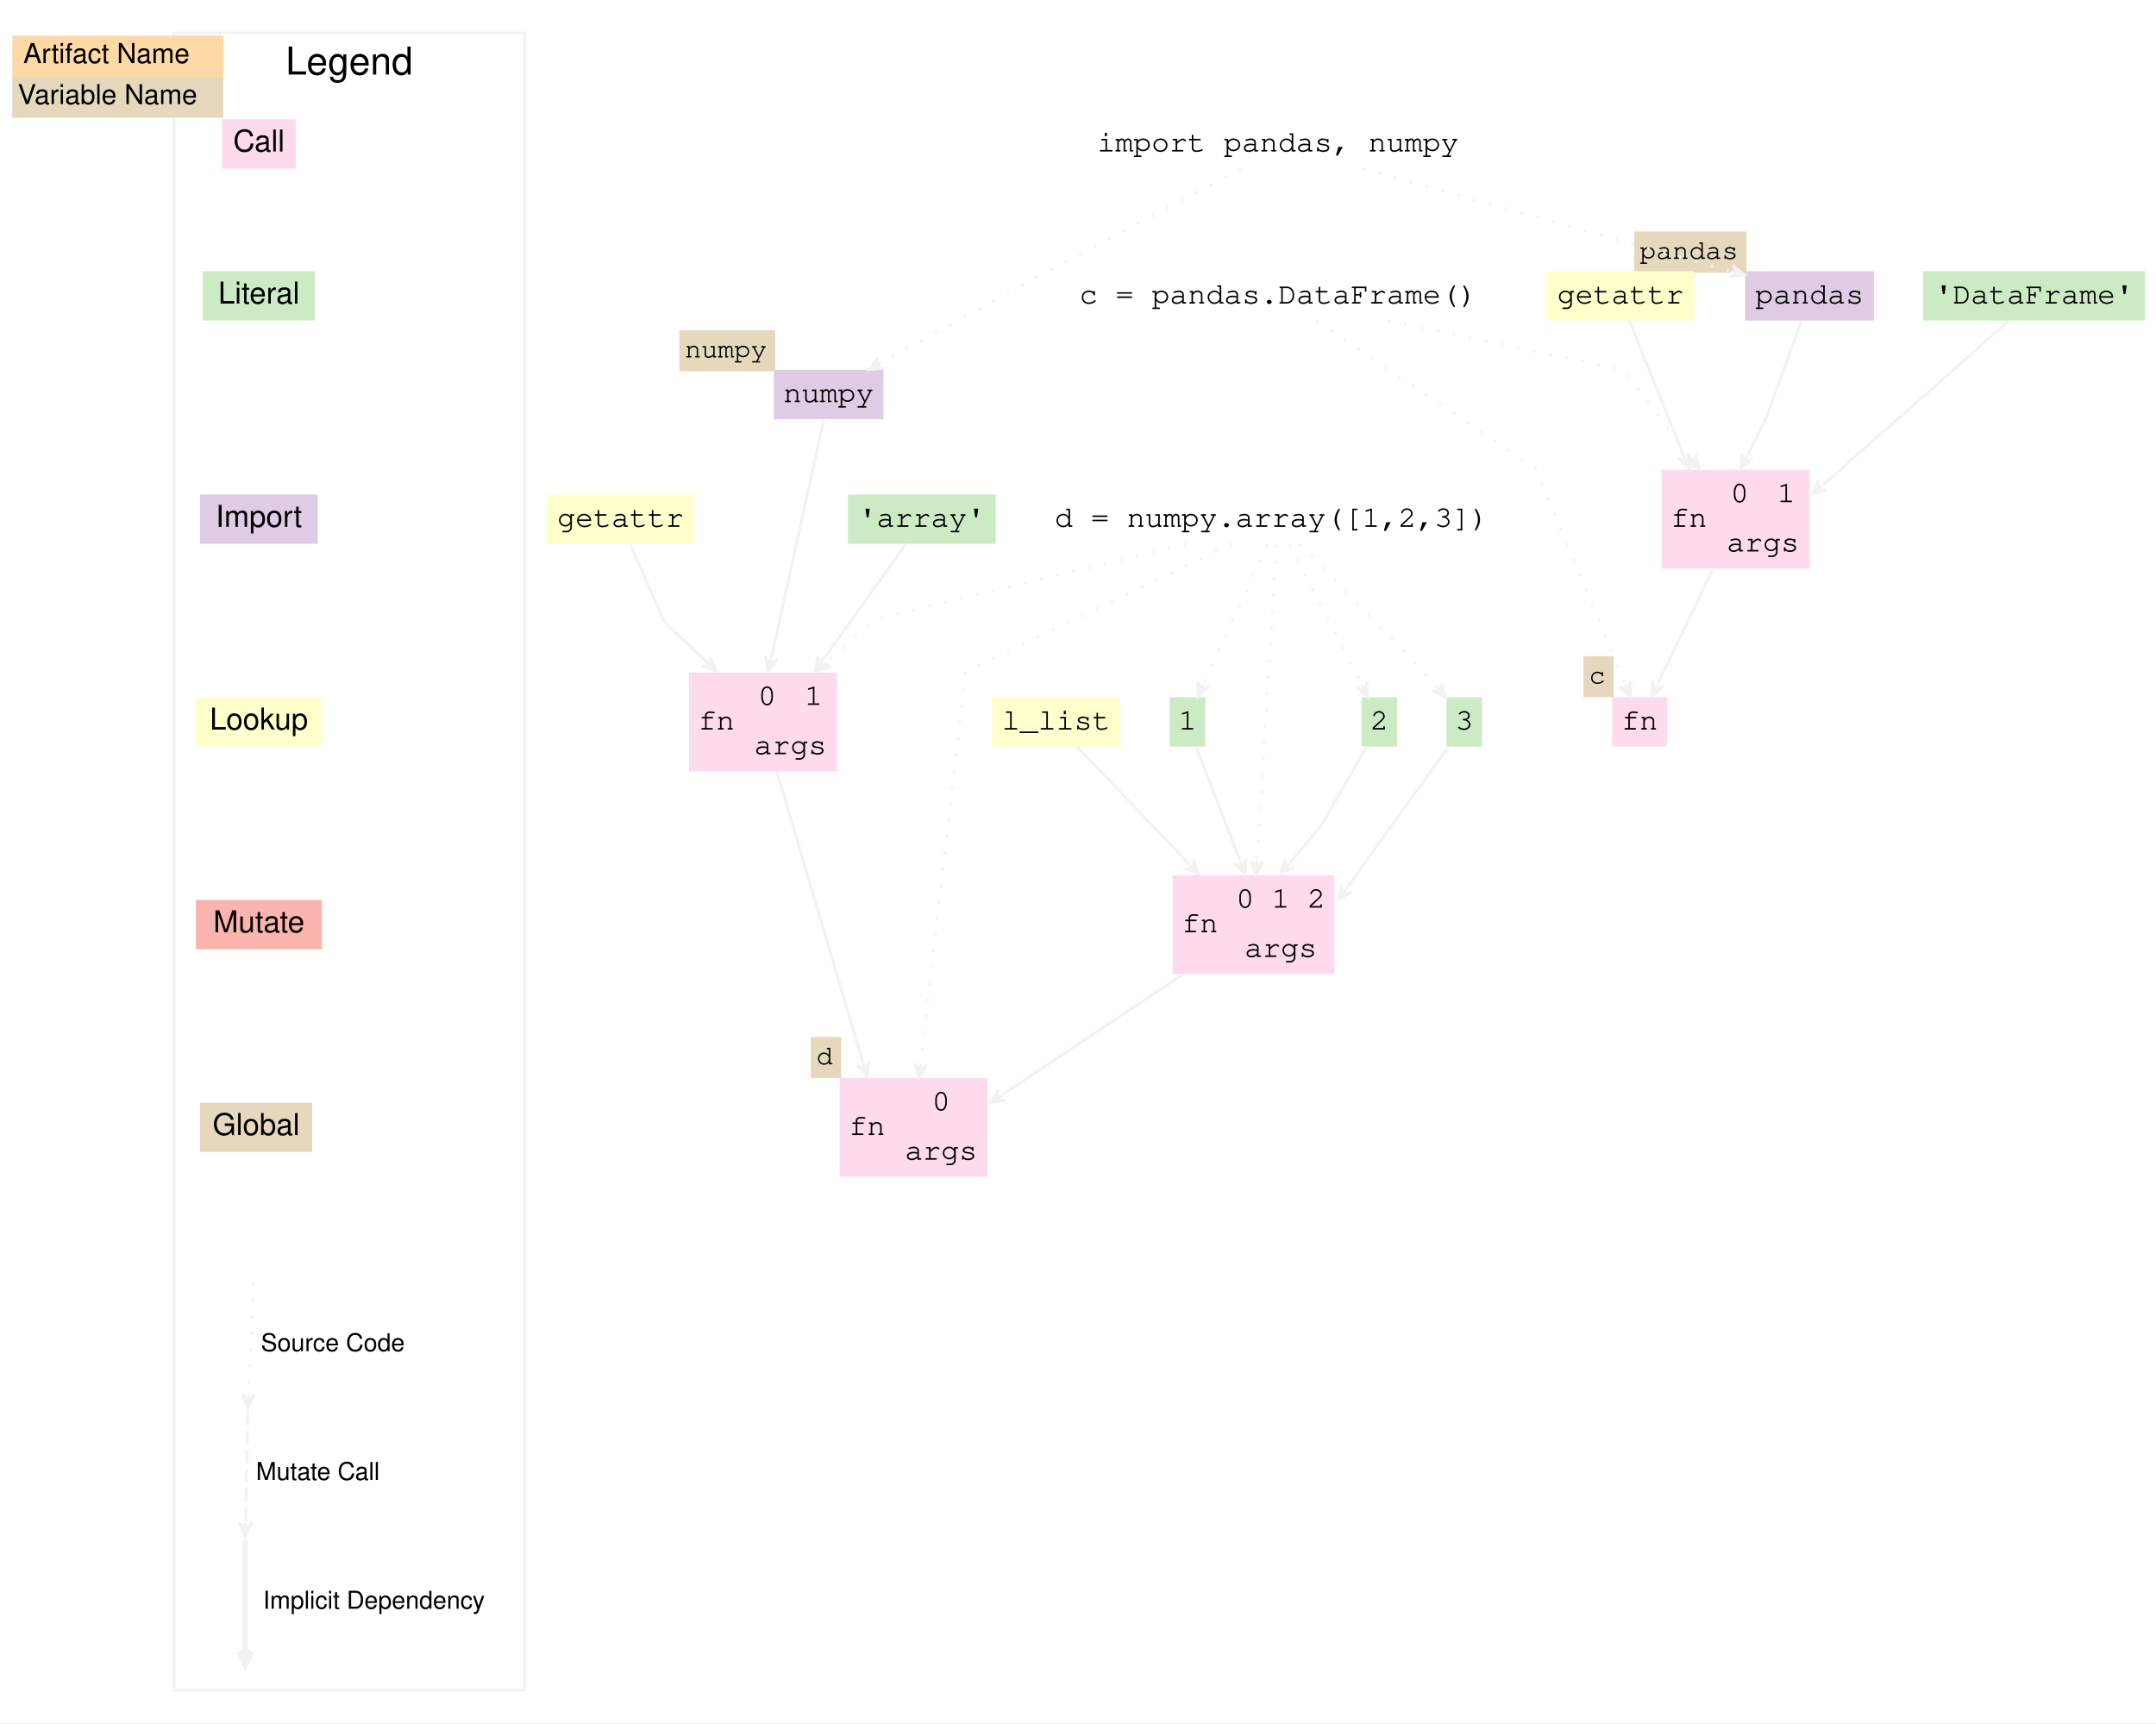
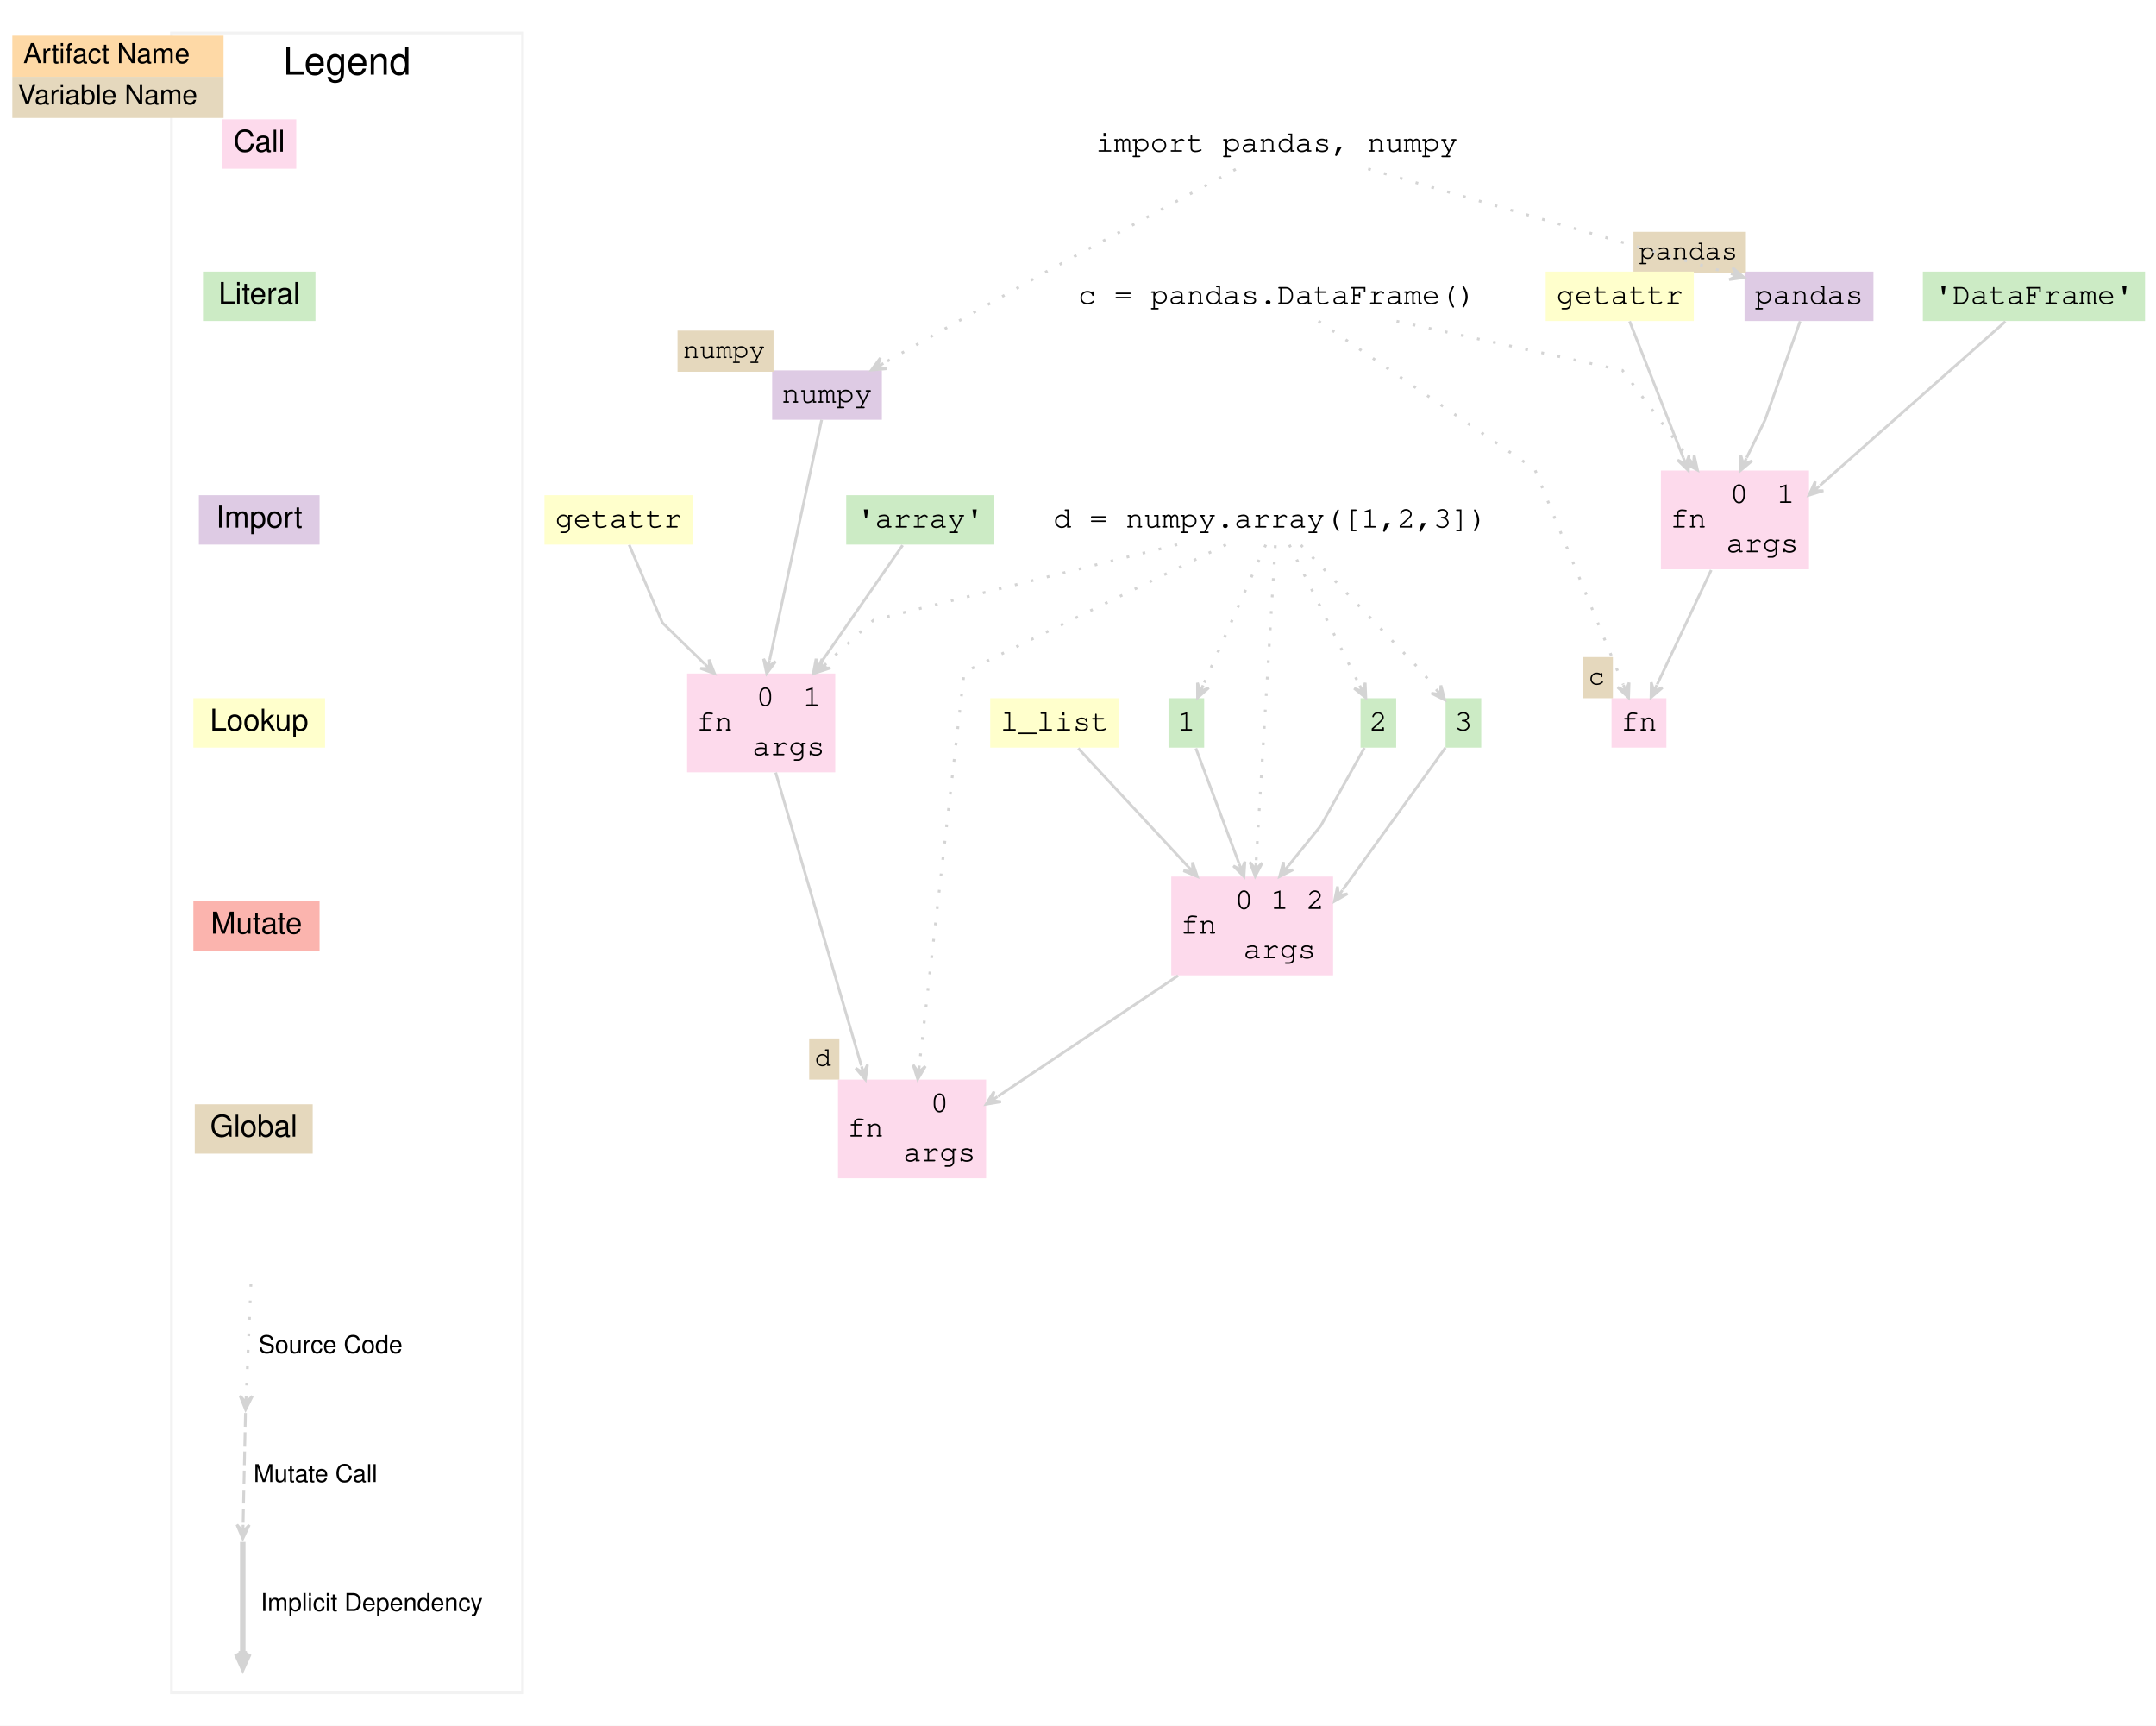
- <svg xmlns="http://www.w3.org/2000/svg" width="787pt" height="629pt" viewBox="0 0 787 629">
+ <svg xmlns="http://www.w3.org/2000/svg" width="786pt" height="629pt" viewBox="0 0 786 629">
  <g class="graph" transform="scale(1) translate(4 625)">
-     <polygon points="-4 4 -4 -625 783 -625 783 4" fill="#fff" stroke="transparent" />
+     <polygon points="-4 4 -4 -625 782 -625 782 4" fill="#fff" stroke="transparent" />
    <g class="cluster">
-       <polygon points="59.5 -8 59.5 -613 187.5 -613 187.5 -8" fill="none" stroke="#f2f2f2" />
-       <text x="123.5" y="-597.8" font-family="Helvetica,sans-Serif" font-size="14" text-anchor="middle">Legend</text>
+       <polygon points="58.5 -8 58.5 -613 186.5 -613 186.5 -8" fill="none" stroke="#f2f2f2" />
+       <text x="122.5" y="-597.8" fill="#000000" font-family="Helvetica,sans-Serif" font-size="14" text-anchor="middle">Legend</text>
    </g>
    <g class="node">
      <polygon points="77 -563.5 77 -581.5 104 -581.5 104 -563.5" fill="#fddaec" stroke="#f2f2f2" stroke-width="0" />
      <text x="90.5" y="-569.7" fill="#000000" font-family="Helvetica,sans-Serif" font-size="11" text-anchor="middle">Call</text>
      <polygon points="0.5 -597 0.5 -612 77.5 -612 77.5 -597" fill="#fed9a6" stroke="transparent" />
      <text x="4.5" y="-602" fill="#000000" font-family="Helvetica,sans-Serif" font-size="10">Artifact Name</text>
      <polygon points="0.5 -582 0.5 -597 77.5 -597 77.5 -582" fill="#e5d8bd" stroke="transparent" />
      <text x="2.5" y="-587" fill="#000000" font-family="Helvetica,sans-Serif" font-size="10">Variable Name</text>
      <polygon points="111 -526 70 -526 70 -508 111 -508" fill="#ccebc5" stroke="#f2f2f2" stroke-width="0" />
      <text x="90.5" y="-514.2" fill="#000000" font-family="Helvetica,sans-Serif" font-size="11" text-anchor="middle">Literal</text>
-       <polygon points="112 -444.5 69 -444.5 69 -426.5 112 -426.5" fill="#decbe4" stroke="#f2f2f2" stroke-width="0" />
+       <polygon points="112.5 -444.5 68.5 -444.5 68.5 -426.5 112.5 -426.5" fill="#decbe4" stroke="#f2f2f2" stroke-width="0" />
      <text x="90.5" y="-432.7" fill="#000000" font-family="Helvetica,sans-Serif" font-size="11" text-anchor="middle">Import</text>
-       <polygon points="113.5 -370.5 67.5 -370.5 67.5 -352.5 113.5 -352.5" fill="#ffc" stroke="#f2f2f2" stroke-width="0" />
+       <polygon points="114.5 -370.5 66.5 -370.5 66.5 -352.5 114.5 -352.5" fill="#ffc" stroke="#f2f2f2" stroke-width="0" />
      <text x="90.5" y="-358.7" fill="#000000" font-family="Helvetica,sans-Serif" font-size="11" text-anchor="middle">Lookup</text>
-       <polygon points="67.5 -278.5 67.5 -296.5 113.5 -296.5 113.5 -278.5" fill="#fbb4ae" stroke="#f2f2f2" stroke-width="0" />
-       <text x="90.5" y="-284.7" fill="#000000" font-family="Helvetica,sans-Serif" font-size="11" text-anchor="middle">Mutate</text>
-       <polygon points="110 -222.5 69 -222.5 69 -204.5 110 -204.5" fill="#e5d8bd" stroke="#f2f2f2" stroke-width="0" />
-       <text x="89.5" y="-210.7" fill="#000000" font-family="Helvetica,sans-Serif" font-size="11" text-anchor="middle">Global</text>
+       <polygon points="66.5 -278.5 66.5 -296.5 112.5 -296.5 112.5 -278.5" fill="#fbb4ae" stroke="#f2f2f2" stroke-width="0" />
+       <text x="89.5" y="-284.7" fill="#000000" font-family="Helvetica,sans-Serif" font-size="11" text-anchor="middle">Mutate</text>
+       <polygon points="110 -222.5 67 -222.5 67 -204.5 110 -204.5" fill="#e5d8bd" stroke="#f2f2f2" stroke-width="0" />
+       <text x="88.5" y="-210.7" fill="#000000" font-family="Helvetica,sans-Serif" font-size="11" text-anchor="middle">Global</text>
    </g>
    <g class="edge">
-       <path d="m88.49-156.87c-0.09 2.11-1.25 28.8-1.76 40.47" fill="none" stroke="#f2f2f2" stroke-dasharray="1,5" />
-       <polygon points="86.51 -111.12 88.97 -116.02 86.61 -113.62 86.72 -116.12 86.72 -116.12 86.72 -116.12 86.61 -113.62 84.47 -116.22 86.51 -111.12" fill="#f2f2f2" stroke="#f2f2f2" />
-       <text x="117.5" y="-131.8" font-family="Helvetica,sans-Serif" font-size="9" text-anchor="middle">Source Code</text>
-       <path d="m86.5-109.87c-0.05 2.11-0.63 28.8-0.88 40.47" fill="none" stroke="#f2f2f2" stroke-dasharray="5,2" />
-       <polygon points="85.5 -64.12 87.86 -69.07 85.56 -66.62 85.61 -69.12 85.61 -69.12 85.61 -69.12 85.56 -66.62 83.36 -69.17 85.5 -64.12" fill="#f2f2f2" stroke="#f2f2f2" />
-       <text x="112" y="-84.8" font-family="Helvetica,sans-Serif" font-size="9" text-anchor="middle">Mutate Call</text>
-       <path d="m85.5-62.87v40.47" fill="none" stroke="#f2f2f2" stroke-width="2" />
-       <polygon points="85.5 -17.12 87.75 -22.12 86 -19.62 86 -22.12 85.5 -22.12 85 -22.12 85 -19.62 83.25 -22.12 85.5 -17.12" fill="#f2f2f2" stroke="#f2f2f2" stroke-width="2" />
-       <text x="132.5" y="-37.8" font-family="Helvetica,sans-Serif" font-size="9" text-anchor="middle">Implicit Dependency</text>
-     </g>
-     <g class="node">
-       <polygon points="680 -526 633 -526 633 -508 680 -508" fill="#decbe4" stroke="#f2f2f2" stroke-width="0" />
-       <text x="656.5" y="-514.2" fill="#000000" font-family="Courier,monospace" font-size="11" text-anchor="middle">pandas</text>
-       <polygon points="592.5 -525.5 592.5 -540.5 633.5 -540.5 633.5 -525.5" fill="#e5d8bd" stroke="transparent" />
-       <text x="594.5" y="-530.5" fill="#000000" font-family="Courier,monospace" font-size="10">pandas</text>
-       <polygon points="602.5 -417.5 602.5 -453.5 656.5 -453.5 656.5 -417.5" fill="#fddaec" stroke="#f2f2f2" stroke-width="0" />
-       <text x="612.5" y="-432.7" fill="#000000" font-family="Courier,monospace" font-size="11" text-anchor="middle">fn</text>
-       <polyline points="622.5 -417.5 622.5 -453.5" fill="none" stroke="#f2f2f2" stroke-width="0" />
-       <text x="631" y="-441.7" fill="#000000" font-family="Courier,monospace" font-size="11" text-anchor="middle">0</text>
-       <polyline points="639.5 -435.5 639.5 -453.5" fill="none" stroke="#f2f2f2" stroke-width="0" />
-       <text x="648" y="-441.7" fill="#000000" font-family="Courier,monospace" font-size="11" text-anchor="middle">1</text>
-       <polyline points="622.5 -435.5 656.5 -435.5" fill="none" stroke="#f2f2f2" stroke-width="0" />
-       <text x="639.5" y="-423.7" fill="#000000" font-family="Courier,monospace" font-size="11" text-anchor="middle">args</text>
-     </g>
-     <g class="edge" stroke="#f2f2f2">
-       <path d="m653.57-507.93c-4.62 12.7-13.07 35.93-13.07 35.93s-4.06 8.13-6.73 13.46" fill="none" />
-       <polygon points="631.5 -454 635.75 -457.47 632.62 -456.24 633.74 -458.47 633.74 -458.47 633.74 -458.47 632.62 -456.24 631.72 -459.48 631.5 -454" fill="#f2f2f2" />
-     </g>
-     <g class="node">
-       <polygon points="318.5 -490 278.5 -490 278.5 -472 318.5 -472" fill="#decbe4" stroke="#f2f2f2" stroke-width="0" />
-       <text x="298.5" y="-478.2" fill="#000000" font-family="Courier,monospace" font-size="11" text-anchor="middle">numpy</text>
-       <polygon points="244 -489.5 244 -504.5 279 -504.5 279 -489.5" fill="#e5d8bd" stroke="transparent" />
-       <text x="246" y="-494.5" fill="#000000" font-family="Courier,monospace" font-size="10">numpy</text>
-       <polygon points="247.5 -343.5 247.5 -379.5 301.5 -379.5 301.5 -343.5" fill="#fddaec" stroke="#f2f2f2" stroke-width="0" />
-       <text x="257.5" y="-358.7" fill="#000000" font-family="Courier,monospace" font-size="11" text-anchor="middle">fn</text>
-       <polyline points="267.5 -343.5 267.5 -379.5" fill="none" stroke="#f2f2f2" stroke-width="0" />
-       <text x="276" y="-367.7" fill="#000000" font-family="Courier,monospace" font-size="11" text-anchor="middle">0</text>
-       <polyline points="284.5 -361.5 284.5 -379.5" fill="none" stroke="#f2f2f2" stroke-width="0" />
-       <text x="293" y="-367.7" fill="#000000" font-family="Courier,monospace" font-size="11" text-anchor="middle">1</text>
-       <polyline points="267.5 -361.5 301.5 -361.5" fill="none" stroke="#f2f2f2" stroke-width="0" />
-       <text x="284.5" y="-349.7" fill="#000000" font-family="Courier,monospace" font-size="11" text-anchor="middle">args</text>
-     </g>
-     <g class="edge" stroke="#f2f2f2">
-       <path d="m296.7-471.82c-4.39 19.97-15.56 70.71-19.1 86.83" fill="none" />
-       <polygon points="276.5 -380 279.77 -384.4 277.04 -382.44 277.57 -384.88 277.57 -384.88 277.57 -384.88 277.04 -382.44 275.38 -385.37 276.5 -380" fill="#f2f2f2" />
-     </g>
-     <g class="node">
-       <polygon points="614.5 -526 560.5 -526 560.5 -508 614.5 -508" fill="#ffc" stroke="#f2f2f2" stroke-width="0" />
-       <text x="587.5" y="-514.2" fill="#000000" font-family="Courier,monospace" font-size="11" text-anchor="middle">getattr</text>
-     </g>
-     <g class="edge" stroke="#f2f2f2">
-       <path d="m590.77-507.89c5.29 13.12 15.58 38.63 19.83 49.17" fill="none" />
-       <polygon points="612.5 -454 612.72 -459.48 611.57 -456.32 610.63 -458.64 610.63 -458.64 610.63 -458.64 611.57 -456.32 608.54 -457.8 612.5 -454" fill="#f2f2f2" />
-     </g>
-     <g class="node">
-       <polygon points="779 -526 698 -526 698 -508 779 -508" fill="#ccebc5" stroke="#f2f2f2" stroke-width="0" />
-       <text x="738.5" y="-514.2" fill="#000000" font-family="Courier,monospace" font-size="11" text-anchor="middle">'DataFrame'</text>
-     </g>
-     <g class="edge" stroke="#f2f2f2">
-       <path d="m729.21-507.8c-17.62 15.55-55.24 48.76-67.64 59.71" fill="none" />
-       <polygon points="657.5 -444.5 662.74 -446.12 659.37 -446.15 661.25 -447.81 661.25 -447.81 661.25 -447.81 659.37 -446.15 659.76 -449.5 657.5 -444.5" fill="#f2f2f2" />
-     </g>
-     <g class="node">
-       <polygon points="584.5 -352.5 584.5 -370.5 604.5 -370.5 604.5 -352.5" fill="#fddaec" stroke="#f2f2f2" stroke-width="0" />
-       <text x="594.5" y="-358.7" fill="#000000" font-family="Courier,monospace" font-size="11" text-anchor="middle">fn</text>
-       <polygon points="574 -370.5 574 -385.5 585 -385.5 585 -370.5" fill="#e5d8bd" stroke="transparent" />
-       <text x="576" y="-375.5" fill="#000000" font-family="Courier,monospace" font-size="10">c</text>
-     </g>
-     <g class="edge" stroke="#f2f2f2">
-       <path d="m621.21-417.2c-6.09 12.69-14.25 29.71-19.94 41.58" fill="none" />
-       <polygon points="598.99 -370.87 603.18 -374.41 600.07 -373.13 601.15 -375.38 601.15 -375.38 601.15 -375.38 600.07 -373.13 599.13 -376.35 598.99 -370.87" fill="#f2f2f2" />
-     </g>
-     <g class="node">
-       <polygon points="436 -370.5 423 -370.5 423 -352.5 436 -352.5" fill="#ccebc5" stroke="#f2f2f2" stroke-width="0" />
-       <text x="429.5" y="-358.7" fill="#000000" font-family="Courier,monospace" font-size="11" text-anchor="middle">1</text>
-       <polygon points="424 -269.5 424 -305.5 483 -305.5 483 -269.5" fill="#fddaec" stroke="#f2f2f2" stroke-width="0" />
-       <text x="434" y="-284.7" fill="#000000" font-family="Courier,monospace" font-size="11" text-anchor="middle">fn</text>
-       <polyline points="444 -269.5 444 -305.5" fill="none" stroke="#f2f2f2" stroke-width="0" />
-       <text x="450.5" y="-293.7" fill="#000000" font-family="Courier,monospace" font-size="11" text-anchor="middle">0</text>
-       <polyline points="457 -287.5 457 -305.5" fill="none" stroke="#f2f2f2" stroke-width="0" />
-       <text x="463.5" y="-293.7" fill="#000000" font-family="Courier,monospace" font-size="11" text-anchor="middle">1</text>
-       <polyline points="470 -287.5 470 -305.5" fill="none" stroke="#f2f2f2" stroke-width="0" />
-       <text x="476.5" y="-293.7" fill="#000000" font-family="Courier,monospace" font-size="11" text-anchor="middle">2</text>
-       <polyline points="444 -287.5 483 -287.5" fill="none" stroke="#f2f2f2" stroke-width="0" />
-       <text x="463.5" y="-275.7" fill="#000000" font-family="Courier,monospace" font-size="11" text-anchor="middle">args</text>
-     </g>
-     <g class="edge" stroke="#f2f2f2">
-       <path d="m432.6-352.46c4.43 11.49 12.42 32.25 16.04 41.63" fill="none" />
-       <polygon points="450.5 -306 450.8 -311.47 449.6 -308.33 448.7 -310.67 448.7 -310.67 448.7 -310.67 449.6 -308.33 446.6 -309.86 450.5 -306" fill="#f2f2f2" />
-     </g>
-     <g class="node">
-       <polygon points="506 -370.5 493 -370.5 493 -352.5 506 -352.5" fill="#ccebc5" stroke="#f2f2f2" stroke-width="0" />
-       <text x="499.5" y="-358.7" fill="#000000" font-family="Courier,monospace" font-size="11" text-anchor="middle">2</text>
-     </g>
-     <g class="edge" stroke="#f2f2f2">
-       <path d="m494.84-352.4c-6.19 10.75-16.34 28.4-16.34 28.4s-7.09 8.51-11.52 13.83" fill="none" />
-       <polygon points="463.5 -306 468.43 -308.4 465.1 -307.92 466.7 -309.84 466.7 -309.84 466.7 -309.84 465.1 -307.92 464.97 -311.28 463.5 -306" fill="#f2f2f2" />
-     </g>
-     <g class="node">
-       <polygon points="537 -370.5 524 -370.5 524 -352.5 537 -352.5" fill="#ccebc5" stroke="#f2f2f2" stroke-width="0" />
-       <text x="530.5" y="-358.7" fill="#000000" font-family="Courier,monospace" font-size="11" text-anchor="middle">3</text>
-     </g>
-     <g class="edge" stroke="#f2f2f2">
-       <path d="m524.67-352.39c-9.86 13.72-29.51 41.06-37.09 51.61" fill="none" />
-       <polygon points="484.5 -296.5 489.25 -299.25 485.96 -298.53 487.42 -300.56 487.42 -300.56 487.42 -300.56 485.96 -298.53 485.59 -301.87 484.5 -296.5" fill="#f2f2f2" />
-     </g>
-     <g class="node">
-       <polygon points="405 -370.5 358 -370.5 358 -352.5 405 -352.5" fill="#ffc" stroke="#f2f2f2" stroke-width="0" />
-       <text x="381.5" y="-358.7" fill="#000000" font-family="Courier,monospace" font-size="11" text-anchor="middle">l_list</text>
-     </g>
-     <g class="edge" stroke="#f2f2f2">
-       <path d="m389.17-352.46c11.42 11.96 32.42 33.97 40.77 42.73" fill="none" />
-       <polygon points="433.5 -306 431.68 -311.17 431.77 -307.81 430.05 -309.62 430.05 -309.62 430.05 -309.62 431.77 -307.81 428.42 -308.06 433.5 -306" fill="#f2f2f2" />
-     </g>
-     <g class="node">
-       <polygon points="302.5 -195.5 302.5 -231.5 356.5 -231.5 356.5 -195.5" fill="#fddaec" stroke="#f2f2f2" stroke-width="0" />
-       <text x="312.5" y="-210.7" fill="#000000" font-family="Courier,monospace" font-size="11" text-anchor="middle">fn</text>
-       <polyline points="322.5 -195.5 322.5 -231.5" fill="none" stroke="#f2f2f2" stroke-width="0" />
-       <text x="339.5" y="-219.7" fill="#000000" font-family="Courier,monospace" font-size="11" text-anchor="middle">0</text>
-       <polyline points="322.5 -213.5 356.5 -213.5" fill="none" stroke="#f2f2f2" stroke-width="0" />
-       <text x="339.5" y="-201.7" fill="#000000" font-family="Courier,monospace" font-size="11" text-anchor="middle">args</text>
-       <polygon points="292 -231.5 292 -246.5 303 -246.5 303 -231.5" fill="#e5d8bd" stroke="transparent" />
-       <text x="294" y="-236.5" fill="#000000" font-family="Courier,monospace" font-size="10">d</text>
-     </g>
-     <g class="edge" stroke="#f2f2f2">
-       <path d="m427.77-269.35c-22.88 15.26-54.44 36.3-65.89 43.93" fill="none" />
-       <polygon points="357.5 -222.5 362.91 -223.4 359.58 -223.89 361.66 -225.27 361.66 -225.27 361.66 -225.27 359.58 -223.89 360.41 -227.15 357.5 -222.5" fill="#f2f2f2" />
-     </g>
-     <g class="node">
-       <polygon points="249.5 -444.5 195.5 -444.5 195.5 -426.5 249.5 -426.5" fill="#ffc" stroke="#f2f2f2" stroke-width="0" />
-       <text x="222.5" y="-432.7" fill="#000000" font-family="Courier,monospace" font-size="11" text-anchor="middle">getattr</text>
-     </g>
-     <g class="edge" stroke="#f2f2f2">
-       <path d="m226.05-426.4c4.71 10.75 12.45 28.4 12.45 28.4s9.82 9.3 15.34 14.53" fill="none" />
-       <polygon points="257.5 -380 255.42 -385.07 255.69 -381.72 253.87 -383.44 253.87 -383.44 253.87 -383.44 255.69 -381.72 252.32 -381.81 257.5 -380" fill="#f2f2f2" />
-     </g>
-     <g class="node">
-       <polygon points="359.5 -444.5 305.5 -444.5 305.5 -426.5 359.5 -426.5" fill="#ccebc5" stroke="#f2f2f2" stroke-width="0" />
-       <text x="332.5" y="-432.7" fill="#000000" font-family="Courier,monospace" font-size="11" text-anchor="middle">'array'</text>
-     </g>
-     <g class="edge" stroke="#f2f2f2">
-       <path d="m326.75-426.46c-8.4 11.73-23.69 33.11-30.2 42.19" fill="none" />
-       <polygon points="293.5 -380 298.24 -382.76 294.95 -382.03 296.41 -384.07 296.41 -384.07 296.41 -384.07 294.95 -382.03 294.58 -385.38 293.5 -380" fill="#f2f2f2" />
-       <path d="m279.55-343.44c8.72 29.5 26.18 88.55 31.43 106.29" fill="none" />
-       <polygon points="312.5 -232 313.24 -237.43 311.79 -234.4 311.08 -236.79 311.08 -236.79 311.08 -236.79 311.79 -234.4 308.92 -236.16 312.5 -232" fill="#f2f2f2" />
-     </g>
-     <g class="node">
-       <polygon points="535.5 -581.5 393.5 -581.5 393.5 -563.5 535.5 -563.5" fill="none" stroke="#000" stroke-width="0" />
-       <text x="396.5" y="-569.7" fill="#000000" font-family="Courier,monospace" font-size="11">import pandas, numpy</text>
-     </g>
-     <g class="edge" stroke="#f2f2f2">
-       <path d="m493.24-563.49c36.2 10.08 98.03 27.31 134.31 37.42" fill="none" stroke-dasharray="1,5" />
-       <polygon points="632.72 -524.63 628.5 -528.14 630.31 -525.3 627.9 -525.97 627.9 -525.97 627.9 -525.97 630.31 -525.3 627.3 -523.8 632.72 -524.63" fill="#f2f2f2" />
-       <path d="m449.12-563.37c-24.73 13.09-70.62 37.37-70.62 37.37s-37.12 20.41-60.79 33.43" fill="none" stroke-dasharray="1,5" />
-       <polygon points="313.17 -490.07 318.64 -490.51 315.36 -491.28 317.55 -492.48 317.55 -492.48 317.55 -492.48 315.36 -491.28 316.47 -494.45 313.17 -490.07" fill="#f2f2f2" />
-     </g>
-     <g class="node">
-       <polygon points="542 -526 387 -526 387 -508 542 -508" fill="none" stroke="#000" stroke-width="0" />
-       <text x="390" y="-514.2" fill="#000000" font-family="Courier,monospace" font-size="11">c = pandas.DataFrame()</text>
-     </g>
-     <g class="edge" stroke="#f2f2f2">
-       <path d="m502.72-507.99c36.43 7.64 85.78 17.99 85.78 17.99s13.21 17.24 24.64 32.15" fill="none" stroke-dasharray="1,5" />
-       <polygon points="616.3 -453.72 615.05 -459.06 614.78 -455.71 613.26 -457.69 613.26 -457.69 613.26 -457.69 614.78 -455.71 611.47 -456.32 616.3 -453.72" fill="#f2f2f2" />
-       <path d="m476.53-507.89c24.94 16.8 79.97 53.89 79.97 53.89s22.26 53.6 32.71 78.75" fill="none" stroke-dasharray="1,5" />
-       <polygon points="591.13 -370.62 591.29 -376.1 590.17 -372.93 589.21 -375.24 589.21 -375.24 589.21 -375.24 590.17 -372.93 587.13 -374.37 591.13 -370.62" fill="#f2f2f2" />
-     </g>
-     <g class="node">
-       <polygon points="547 -444.5 378 -444.5 378 -426.5 547 -426.5" fill="none" stroke="#000" stroke-width="0" />
-       <text x="381" y="-432.7" fill="#000000" font-family="Courier,monospace" font-size="11">d = numpy.array([1,2,3])</text>
-     </g>
-     <g class="edge" stroke="#f2f2f2">
-       <path d="m458.71-426.24c-5.71 12.48-16.6 36.24-23.35 50.96" fill="none" stroke-dasharray="1,5" />
-       <polygon points="433.24 -370.66 437.37 -374.27 434.28 -372.94 435.32 -375.21 435.32 -375.21 435.32 -375.21 434.28 -372.94 433.28 -376.15 433.24 -370.66" fill="#f2f2f2" />
-       <path d="m466.74-426.24c6.42 12.48 18.63 36.24 26.19 50.96" fill="none" stroke-dasharray="1,5" />
-       <polygon points="495.31 -370.66 495.02 -376.14 494.16 -372.89 493.02 -375.11 493.02 -375.11 493.02 -375.11 494.16 -372.89 491.02 -374.08 495.31 -370.66" fill="#f2f2f2" />
-       <path d="m470.32-426.46c14.74 15.16 45.18 46.46 45.18 46.46s2.19 2.55 4.89 5.71" fill="none" stroke-dasharray="1,5" />
-       <polygon points="523.7 -370.43 522.16 -375.69 522.08 -372.33 520.45 -374.23 520.45 -374.23 520.45 -374.23 522.08 -372.33 518.74 -372.76 523.7 -370.43" fill="#f2f2f2" />
-       <path d="m461.99-426.23c-1.36 21.99-5.08 82.47-7.12 115.5" fill="none" stroke-dasharray="1,5" />
-       <polygon points="454.56 -305.68 457.11 -310.53 454.71 -308.17 454.87 -310.67 454.87 -310.67 454.87 -310.67 454.71 -308.17 452.62 -310.81 454.56 -305.68" fill="#f2f2f2" />
-       <path d="m429.14-426.44c-43.37 10.47-113.64 27.44-113.64 27.44s-8.35 7.43-17.51 15.59" fill="none" stroke-dasharray="1,5" />
-       <polygon points="294.04 -379.89 299.27 -381.54 295.91 -381.56 297.77 -383.22 297.77 -383.22 297.77 -383.22 295.91 -381.56 296.28 -384.9 294.04 -379.89" fill="#f2f2f2" />
-       <path d="m445.68-426.46c-31.71 15.16-97.18 46.46-97.18 46.46s-11.25 98-16.44 143.17" fill="none" stroke-dasharray="1,5" />
-       <polygon points="331.46 -231.59 334.27 -236.3 331.75 -234.07 332.03 -236.56 332.03 -236.56 332.03 -236.56 331.75 -234.07 329.8 -236.81 331.46 -231.59" fill="#f2f2f2" />
+       <path d="m87.478-156.97c-0.168 3.942-1.232 28.95-1.726 40.562" fill="none" stroke="#d4d4d4" stroke-dasharray="1,5" />
+       <polygon points="85.531 -111.22 87.991 -116.12 85.637 -113.72 85.743 -116.21 85.743 -116.21 85.743 -116.21 85.637 -113.72 83.495 -116.31 85.531 -111.22" fill="#d4d4d4" stroke="#d4d4d4" />
+       <text x="116.5" y="-131.8" fill="#000000" font-family="Helvetica,sans-Serif" font-size="9" text-anchor="middle">Source Code</text>
+       <path d="m85.489-109.97c-0.084 3.942-0.616 28.95-0.863 40.562" fill="none" stroke="#d4d4d4" stroke-dasharray="5,2" />
+       <polygon points="84.515 -64.22 86.871 -69.17 84.568 -66.719 84.622 -69.218 84.622 -69.218 84.622 -69.218 84.568 -66.719 82.372 -69.266 84.515 -64.22" fill="#d4d4d4" stroke="#d4d4d4" />
+       <text x="111" y="-84.8" fill="#000000" font-family="Helvetica,sans-Serif" font-size="9" text-anchor="middle">Mutate Call</text>
+       <path d="m84.5-62.972v40.562" fill="none" stroke="#d4d4d4" stroke-width="2" />
+       <polygon points="84.5 -17.22 86.75 -22.219 85 -19.719 85 -22.219 84.5 -22.22 84 -22.22 84 -19.72 82.25 -22.22 84.5 -17.22" fill="#d4d4d4" stroke="#d4d4d4" stroke-width="2" />
+       <text x="131.5" y="-37.8" fill="#000000" font-family="Helvetica,sans-Serif" font-size="9" text-anchor="middle">Implicit Dependency</text>
+     </g>
+     <g class="node">
+       <polygon points="679 -526 632 -526 632 -508 679 -508" fill="#decbe4" stroke="#f2f2f2" stroke-width="0" />
+       <text x="655.5" y="-514.2" fill="#000000" font-family="Courier,monospace" font-size="11" text-anchor="middle">pandas</text>
+       <polygon points="591.5 -525.5 591.5 -540.5 632.5 -540.5 632.5 -525.5" fill="#e5d8bd" stroke="transparent" />
+       <text x="593.5" y="-530.5" fill="#000000" font-family="Courier,monospace" font-size="10">pandas</text>
+       <polygon points="601.5 -417.5 601.5 -453.5 655.5 -453.5 655.5 -417.5" fill="#fddaec" stroke="#f2f2f2" stroke-width="0" />
+       <text x="611.5" y="-432.7" fill="#000000" font-family="Courier,monospace" font-size="11" text-anchor="middle">fn</text>
+       <polyline points="621.5 -417.5 621.5 -453.5" fill="none" stroke="#f2f2f2" stroke-width="0" />
+       <text x="630" y="-441.7" fill="#000000" font-family="Courier,monospace" font-size="11" text-anchor="middle">0</text>
+       <polyline points="638.5 -435.5 638.5 -453.5" fill="none" stroke="#f2f2f2" stroke-width="0" />
+       <text x="647" y="-441.7" fill="#000000" font-family="Courier,monospace" font-size="11" text-anchor="middle">1</text>
+       <polyline points="621.5 -435.5 655.5 -435.5" fill="none" stroke="#f2f2f2" stroke-width="0" />
+       <text x="638.5" y="-423.7" fill="#000000" font-family="Courier,monospace" font-size="11" text-anchor="middle">args</text>
+     </g>
+     <g class="edge" stroke="#d4d4d4">
+       <path d="m652.26-507.89c-4.675 13.149-12.762 35.894-12.762 35.894s-4.063 8.351-6.729 13.832" fill="none" />
+       <polygon points="630.5 -453.5 634.71 -457.01 631.59 -455.75 632.69 -458 632.69 -458 632.69 -458 631.59 -455.75 630.66 -458.98 630.5 -453.5" fill="#d4d4d4" />
+     </g>
+     <g class="node">
+       <polygon points="317.5 -490 277.5 -490 277.5 -472 317.5 -472" fill="#decbe4" stroke="#f2f2f2" stroke-width="0" />
+       <text x="297.5" y="-478.2" fill="#000000" font-family="Courier,monospace" font-size="11" text-anchor="middle">numpy</text>
+       <polygon points="243 -489.5 243 -504.5 278 -504.5 278 -489.5" fill="#e5d8bd" stroke="transparent" />
+       <text x="245" y="-494.5" fill="#000000" font-family="Courier,monospace" font-size="10">numpy</text>
+       <polygon points="246.5 -343.5 246.5 -379.5 300.5 -379.5 300.5 -343.5" fill="#fddaec" stroke="#f2f2f2" stroke-width="0" />
+       <text x="256.5" y="-358.7" fill="#000000" font-family="Courier,monospace" font-size="11" text-anchor="middle">fn</text>
+       <polyline points="266.5 -343.5 266.5 -379.5" fill="none" stroke="#f2f2f2" stroke-width="0" />
+       <text x="275" y="-367.7" fill="#000000" font-family="Courier,monospace" font-size="11" text-anchor="middle">0</text>
+       <polyline points="283.5 -361.5 283.5 -379.5" fill="none" stroke="#f2f2f2" stroke-width="0" />
+       <text x="292" y="-367.7" fill="#000000" font-family="Courier,monospace" font-size="11" text-anchor="middle">1</text>
+       <polyline points="266.5 -361.5 300.5 -361.5" fill="none" stroke="#f2f2f2" stroke-width="0" />
+       <text x="283.5" y="-349.7" fill="#000000" font-family="Courier,monospace" font-size="11" text-anchor="middle">args</text>
+     </g>
+     <g class="edge" stroke="#d4d4d4">
+       <path d="m295.55-471.99c-4.501 20.766-15.486 71.447-18.969 87.518" fill="none" />
+       <polygon points="275.5 -379.5 278.76 -383.91 276.03 -381.94 276.56 -384.39 276.56 -384.39 276.56 -384.39 276.03 -381.94 274.36 -384.86 275.5 -379.5" fill="#d4d4d4" />
+     </g>
+     <g class="node">
+       <polygon points="613.5 -526 559.5 -526 559.5 -508 613.5 -508" fill="#ffc" stroke="#f2f2f2" stroke-width="0" />
+       <text x="586.5" y="-514.2" fill="#000000" font-family="Courier,monospace" font-size="11" text-anchor="middle">getattr</text>
+     </g>
+     <g class="edge" stroke="#d4d4d4">
+       <path d="m590.08-507.9c5.401 13.717 15.435 39.206 19.567 49.7" fill="none" />
+       <polygon points="611.5 -453.5 611.76 -458.98 610.58 -455.83 609.67 -458.15 609.67 -458.15 609.67 -458.15 610.58 -455.83 607.57 -457.33 611.5 -453.5" fill="#d4d4d4" />
+     </g>
+     <g class="node">
+       <polygon points="778 -526 697 -526 697 -508 778 -508" fill="#ccebc5" stroke="#f2f2f2" stroke-width="0" />
+       <text x="737.5" y="-514.2" fill="#000000" font-family="Courier,monospace" font-size="11" text-anchor="middle">'DataFrame'</text>
+     </g>
+     <g class="edge" stroke="#d4d4d4">
+       <path d="m727.11-507.82c-18.273 16.156-55.394 48.976-67.614 59.781" fill="none" />
+       <polygon points="655.5 -444.5 660.74 -446.13 657.37 -446.16 659.25 -447.81 659.25 -447.81 659.25 -447.81 657.37 -446.16 657.76 -449.5 655.5 -444.5" fill="#d4d4d4" />
+     </g>
+     <g class="node">
+       <polygon points="583.5 -352.5 583.5 -370.5 603.5 -370.5 603.5 -352.5" fill="#fddaec" stroke="#f2f2f2" stroke-width="0" />
+       <text x="593.5" y="-358.7" fill="#000000" font-family="Courier,monospace" font-size="11" text-anchor="middle">fn</text>
+       <polygon points="573 -370.5 573 -385.5 584 -385.5 584 -370.5" fill="#e5d8bd" stroke="transparent" />
+       <text x="575" y="-375.5" fill="#000000" font-family="Courier,monospace" font-size="10">c</text>
+     </g>
+     <g class="edge" stroke="#d4d4d4">
+       <path d="m619.85-417.21c-6.093 12.883-14.128 29.872-19.716 41.686" fill="none" />
+       <polygon points="597.9 -370.8 602.07 -374.36 598.97 -373.06 600.04 -375.32 600.04 -375.32 600.04 -375.32 598.97 -373.06 598 -376.28 597.9 -370.8" fill="#d4d4d4" />
+     </g>
+     <g class="node">
+       <polygon points="435 -370.5 422 -370.5 422 -352.5 435 -352.5" fill="#ccebc5" stroke="#f2f2f2" stroke-width="0" />
+       <text x="428.5" y="-358.7" fill="#000000" font-family="Courier,monospace" font-size="11" text-anchor="middle">1</text>
+       <polygon points="423 -269.5 423 -305.5 482 -305.5 482 -269.5" fill="#fddaec" stroke="#f2f2f2" stroke-width="0" />
+       <text x="433" y="-284.7" fill="#000000" font-family="Courier,monospace" font-size="11" text-anchor="middle">fn</text>
+       <polyline points="443 -269.5 443 -305.5" fill="none" stroke="#f2f2f2" stroke-width="0" />
+       <text x="449.5" y="-293.7" fill="#000000" font-family="Courier,monospace" font-size="11" text-anchor="middle">0</text>
+       <polyline points="456 -287.5 456 -305.5" fill="none" stroke="#f2f2f2" stroke-width="0" />
+       <text x="462.5" y="-293.7" fill="#000000" font-family="Courier,monospace" font-size="11" text-anchor="middle">1</text>
+       <polyline points="469 -287.5 469 -305.5" fill="none" stroke="#f2f2f2" stroke-width="0" />
+       <text x="475.5" y="-293.7" fill="#000000" font-family="Courier,monospace" font-size="11" text-anchor="middle">2</text>
+       <polyline points="443 -287.5 482 -287.5" fill="none" stroke="#f2f2f2" stroke-width="0" />
+       <text x="462.5" y="-275.7" fill="#000000" font-family="Courier,monospace" font-size="11" text-anchor="middle">args</text>
+     </g>
+     <g class="edge" stroke="#d4d4d4">
+       <path d="m431.97-352.25c4.52 12.053 12.258 32.688 15.741 41.975" fill="none" />
+       <polygon points="449.5 -305.5 449.85 -310.97 448.62 -307.84 447.74 -310.18 447.74 -310.18 447.74 -310.18 448.62 -307.84 445.64 -309.39 449.5 -305.5" fill="#d4d4d4" />
+     </g>
+     <g class="node">
+       <polygon points="505 -370.5 492 -370.5 492 -352.5 505 -352.5" fill="#ccebc5" stroke="#f2f2f2" stroke-width="0" />
+       <text x="498.5" y="-358.7" fill="#000000" font-family="Courier,monospace" font-size="11" text-anchor="middle">2</text>
+     </g>
+     <g class="edge" stroke="#d4d4d4">
+       <path d="m493.42-352.42c-6.215 11.098-15.916 28.422-15.916 28.422s-7.416 9.146-11.819 14.577" fill="none" />
+       <polygon points="462.5 -305.5 467.4 -307.97 464.07 -307.44 465.65 -309.38 465.65 -309.38 465.65 -309.38 464.07 -307.44 463.9 -310.8 462.5 -305.5" fill="#d4d4d4" />
+     </g>
+     <g class="node">
+       <polygon points="536 -370.5 523 -370.5 523 -352.5 536 -352.5" fill="#ccebc5" stroke="#f2f2f2" stroke-width="0" />
+       <text x="529.5" y="-358.7" fill="#000000" font-family="Courier,monospace" font-size="11" text-anchor="middle">3</text>
+     </g>
+     <g class="edge" stroke="#d4d4d4">
+       <path d="m522.96-352.46c-10.291 14.232-29.876 41.318-37.408 51.735" fill="none" />
+       <polygon points="482.5 -296.5 487.25 -299.23 483.96 -298.53 485.43 -300.55 485.43 -300.55 485.43 -300.55 483.96 -298.53 483.61 -301.87 482.5 -296.5" fill="#d4d4d4" />
+     </g>
+     <g class="node">
+       <polygon points="404 -370.5 357 -370.5 357 -352.5 404 -352.5" fill="#ffc" stroke="#f2f2f2" stroke-width="0" />
+       <text x="380.5" y="-358.7" fill="#000000" font-family="Courier,monospace" font-size="11" text-anchor="middle">l_list</text>
+     </g>
+     <g class="edge" stroke="#d4d4d4">
+       <path d="m389.09-352.25c11.654 12.55 31.946 34.404 39.989 43.065" fill="none" />
+       <polygon points="432.5 -305.5 430.75 -310.7 430.8 -307.33 429.1 -309.16 429.1 -309.16 429.1 -309.16 430.8 -307.33 427.45 -307.63 432.5 -305.5" fill="#d4d4d4" />
+     </g>
+     <g class="node">
+       <polygon points="301.5 -195.5 301.5 -231.5 355.5 -231.5 355.5 -195.5" fill="#fddaec" stroke="#f2f2f2" stroke-width="0" />
+       <text x="311.5" y="-210.7" fill="#000000" font-family="Courier,monospace" font-size="11" text-anchor="middle">fn</text>
+       <polyline points="321.5 -195.5 321.5 -231.5" fill="none" stroke="#f2f2f2" stroke-width="0" />
+       <text x="338.5" y="-219.7" fill="#000000" font-family="Courier,monospace" font-size="11" text-anchor="middle">0</text>
+       <polyline points="321.5 -213.5 355.5 -213.5" fill="none" stroke="#f2f2f2" stroke-width="0" />
+       <text x="338.5" y="-201.7" fill="#000000" font-family="Courier,monospace" font-size="11" text-anchor="middle">args</text>
+       <polygon points="291 -231.5 291 -246.5 302 -246.5 302 -231.5" fill="#e5d8bd" stroke="transparent" />
+       <text x="293" y="-236.5" fill="#000000" font-family="Courier,monospace" font-size="10">d</text>
+     </g>
+     <g class="edge" stroke="#d4d4d4">
+       <path d="m425.48-269.39c-23.096 15.477-54.335 36.41-65.657 43.997" fill="none" />
+       <polygon points="355.5 -222.5 360.91 -223.41 357.58 -223.89 359.65 -225.28 359.65 -225.28 359.65 -225.28 357.58 -223.89 358.4 -227.15 355.5 -222.5" fill="#d4d4d4" />
+     </g>
+     <g class="node">
+       <polygon points="248.5 -444.5 194.5 -444.5 194.5 -426.5 248.5 -426.5" fill="#ffc" stroke="#f2f2f2" stroke-width="0" />
+       <text x="221.5" y="-432.7" fill="#000000" font-family="Courier,monospace" font-size="11" text-anchor="middle">getattr</text>
+     </g>
+     <g class="edge" stroke="#d4d4d4">
+       <path d="m225.37-426.42c4.735 11.098 12.127 28.422 12.127 28.422s9.815 9.557 15.337 14.933" fill="none" />
+       <polygon points="256.5 -379.5 254.49 -384.6 254.71 -381.24 252.92 -382.99 252.92 -382.99 252.92 -382.99 254.71 -381.24 251.35 -381.38 256.5 -379.5" fill="#d4d4d4" />
+     </g>
+     <g class="node">
+       <polygon points="358.5 -444.5 304.5 -444.5 304.5 -426.5 358.5 -426.5" fill="#ccebc5" stroke="#f2f2f2" stroke-width="0" />
+       <text x="331.5" y="-432.7" fill="#000000" font-family="Courier,monospace" font-size="11" text-anchor="middle">'array'</text>
+     </g>
+     <g class="edge" stroke="#d4d4d4">
+       <path d="m325.06-426.25c-8.567 12.302-23.36 33.542-29.623 42.535" fill="none" />
+       <polygon points="292.5 -379.5 297.2 -382.32 293.93 -381.55 295.36 -383.6 295.36 -383.6 295.36 -383.6 293.93 -381.55 293.51 -384.89 292.5 -379.5" fill="#d4d4d4" />
+       <path d="m278.78-343.42c8.81 30.139 26.044 89.099 31.215 106.79" fill="none" />
+       <polygon points="311.5 -231.5 312.26 -236.93 310.8 -233.9 310.1 -236.3 310.1 -236.3 310.1 -236.3 310.8 -233.9 307.94 -235.67 311.5 -231.5" fill="#d4d4d4" />
+     </g>
+     <g class="node">
+       <text x="395.5" y="-569.7" fill="#000000" font-family="Courier,monospace" font-size="11">import pandas, numpy</text>
+     </g>
+     <g class="edge" stroke="#d4d4d4">
+       <path d="m494.78-563.46c36.562 10.569 96.569 27.914 132 38.156" fill="none" stroke-dasharray="1,5" />
+       <polygon points="631.82 -523.85 627.64 -527.4 629.41 -524.54 627.01 -525.23 627.01 -525.23 627.01 -525.23 629.41 -524.54 626.39 -523.07 631.82 -523.85" fill="#d4d4d4" />
+       <path d="m446.51-563.31c-25.063 13.552-69.009 37.313-69.009 37.313s-35.538 19.99-59.242 33.324" fill="none" stroke-dasharray="1,5" />
+       <polygon points="313.69 -490.11 319.15 -490.6 315.87 -491.33 318.05 -492.56 318.05 -492.56 318.05 -492.56 315.87 -491.33 316.94 -494.52 313.69 -490.11" fill="#d4d4d4" />
+     </g>
+     <g class="node">
+       <text x="389" y="-514.2" fill="#000000" font-family="Courier,monospace" font-size="11">c = pandas.DataFrame()</text>
+     </g>
+     <g class="edge" stroke="#d4d4d4">
+       <path d="m505.14-507.93c36.023 7.844 82.365 17.934 82.365 17.934s12.884 17.126 24.207 32.178" fill="none" stroke-dasharray="1,5" />
+       <polygon points="614.85 -453.65 613.64 -459 613.34 -455.65 611.84 -457.64 611.84 -457.64 611.84 -457.64 613.34 -455.65 610.04 -456.29 614.85 -453.65" fill="#d4d4d4" />
+       <path d="m476.68-507.97c25.439 17.42 78.819 53.974 78.819 53.974s21.626 52.643 32.249 78.502" fill="none" stroke-dasharray="1,5" />
+       <polygon points="589.72 -370.71 589.9 -376.19 588.77 -373.02 587.82 -375.33 587.82 -375.33 587.82 -375.33 588.77 -373.02 585.74 -374.48 589.72 -370.71" fill="#d4d4d4" />
+     </g>
+     <g class="node">
+       <text x="380" y="-432.7" fill="#000000" font-family="Courier,monospace" font-size="11">d = numpy.array([1,2,3])</text>
+     </g>
+     <g class="edge" stroke="#d4d4d4">
+       <path d="m457.45-426.43c-5.69 12.76-16.105 36.114-22.77 51.06" fill="none" stroke-dasharray="1,5" />
+       <polygon points="432.58 -370.65 436.67 -374.3 433.6 -372.93 434.62 -375.21 434.62 -375.21 434.62 -375.21 433.6 -372.93 432.56 -376.13 432.58 -370.65" fill="#d4d4d4" />
+       <path d="m466.04-426.43c6.38 12.76 18.057 36.114 25.53 51.06" fill="none" stroke-dasharray="1,5" />
+       <polygon points="493.93 -370.65 493.7 -376.13 492.81 -372.88 491.69 -375.12 491.69 -375.12 491.69 -375.12 492.81 -372.88 489.68 -374.11 493.93 -370.65" fill="#d4d4d4" />
+       <path d="m470.25-426.34c15.054 15.764 44.248 46.335 44.248 46.335s2.187 2.697 4.891 6.032" fill="none" stroke-dasharray="1,5" />
+       <polygon points="522.7 -369.88 521.3 -375.18 521.13 -371.83 519.55 -373.77 519.55 -373.77 519.55 -373.77 521.13 -371.83 517.81 -372.35 522.7 -369.88" fill="#d4d4d4" />
+       <path d="m460.94-426.24c-1.388 22.826-5.008 82.35-7.026 115.54" fill="none" stroke-dasharray="1,5" />
+       <polygon points="453.6 -305.62 456.15 -310.47 453.75 -308.11 453.91 -310.61 453.91 -310.61 453.91 -310.61 453.75 -308.11 451.66 -310.74 453.6 -305.62" fill="#d4d4d4" />
+       <path d="m425.16-426.48c-43.531 10.809-110.66 27.478-110.66 27.478s-8.095 7.404-17.091 15.632" fill="none" stroke-dasharray="1,5" />
+       <polygon points="293.52 -379.81 298.73 -381.52 295.36 -381.5 297.21 -383.19 297.21 -383.19 297.21 -383.19 295.36 -381.5 295.69 -384.85 293.52 -379.81" fill="#d4d4d4" />
+       <path d="m442.93-426.46c-32.303 15.726-95.43 46.459-95.43 46.459s-11.132 97.548-16.354 143.31" fill="none" stroke-dasharray="1,5" />
+       <polygon points="330.57 -231.64 333.37 -236.35 330.85 -234.12 331.14 -236.6 331.14 -236.6 331.14 -236.6 330.85 -234.12 328.9 -236.86 330.57 -231.64" fill="#d4d4d4" />
    </g>
  </g>
</svg>
